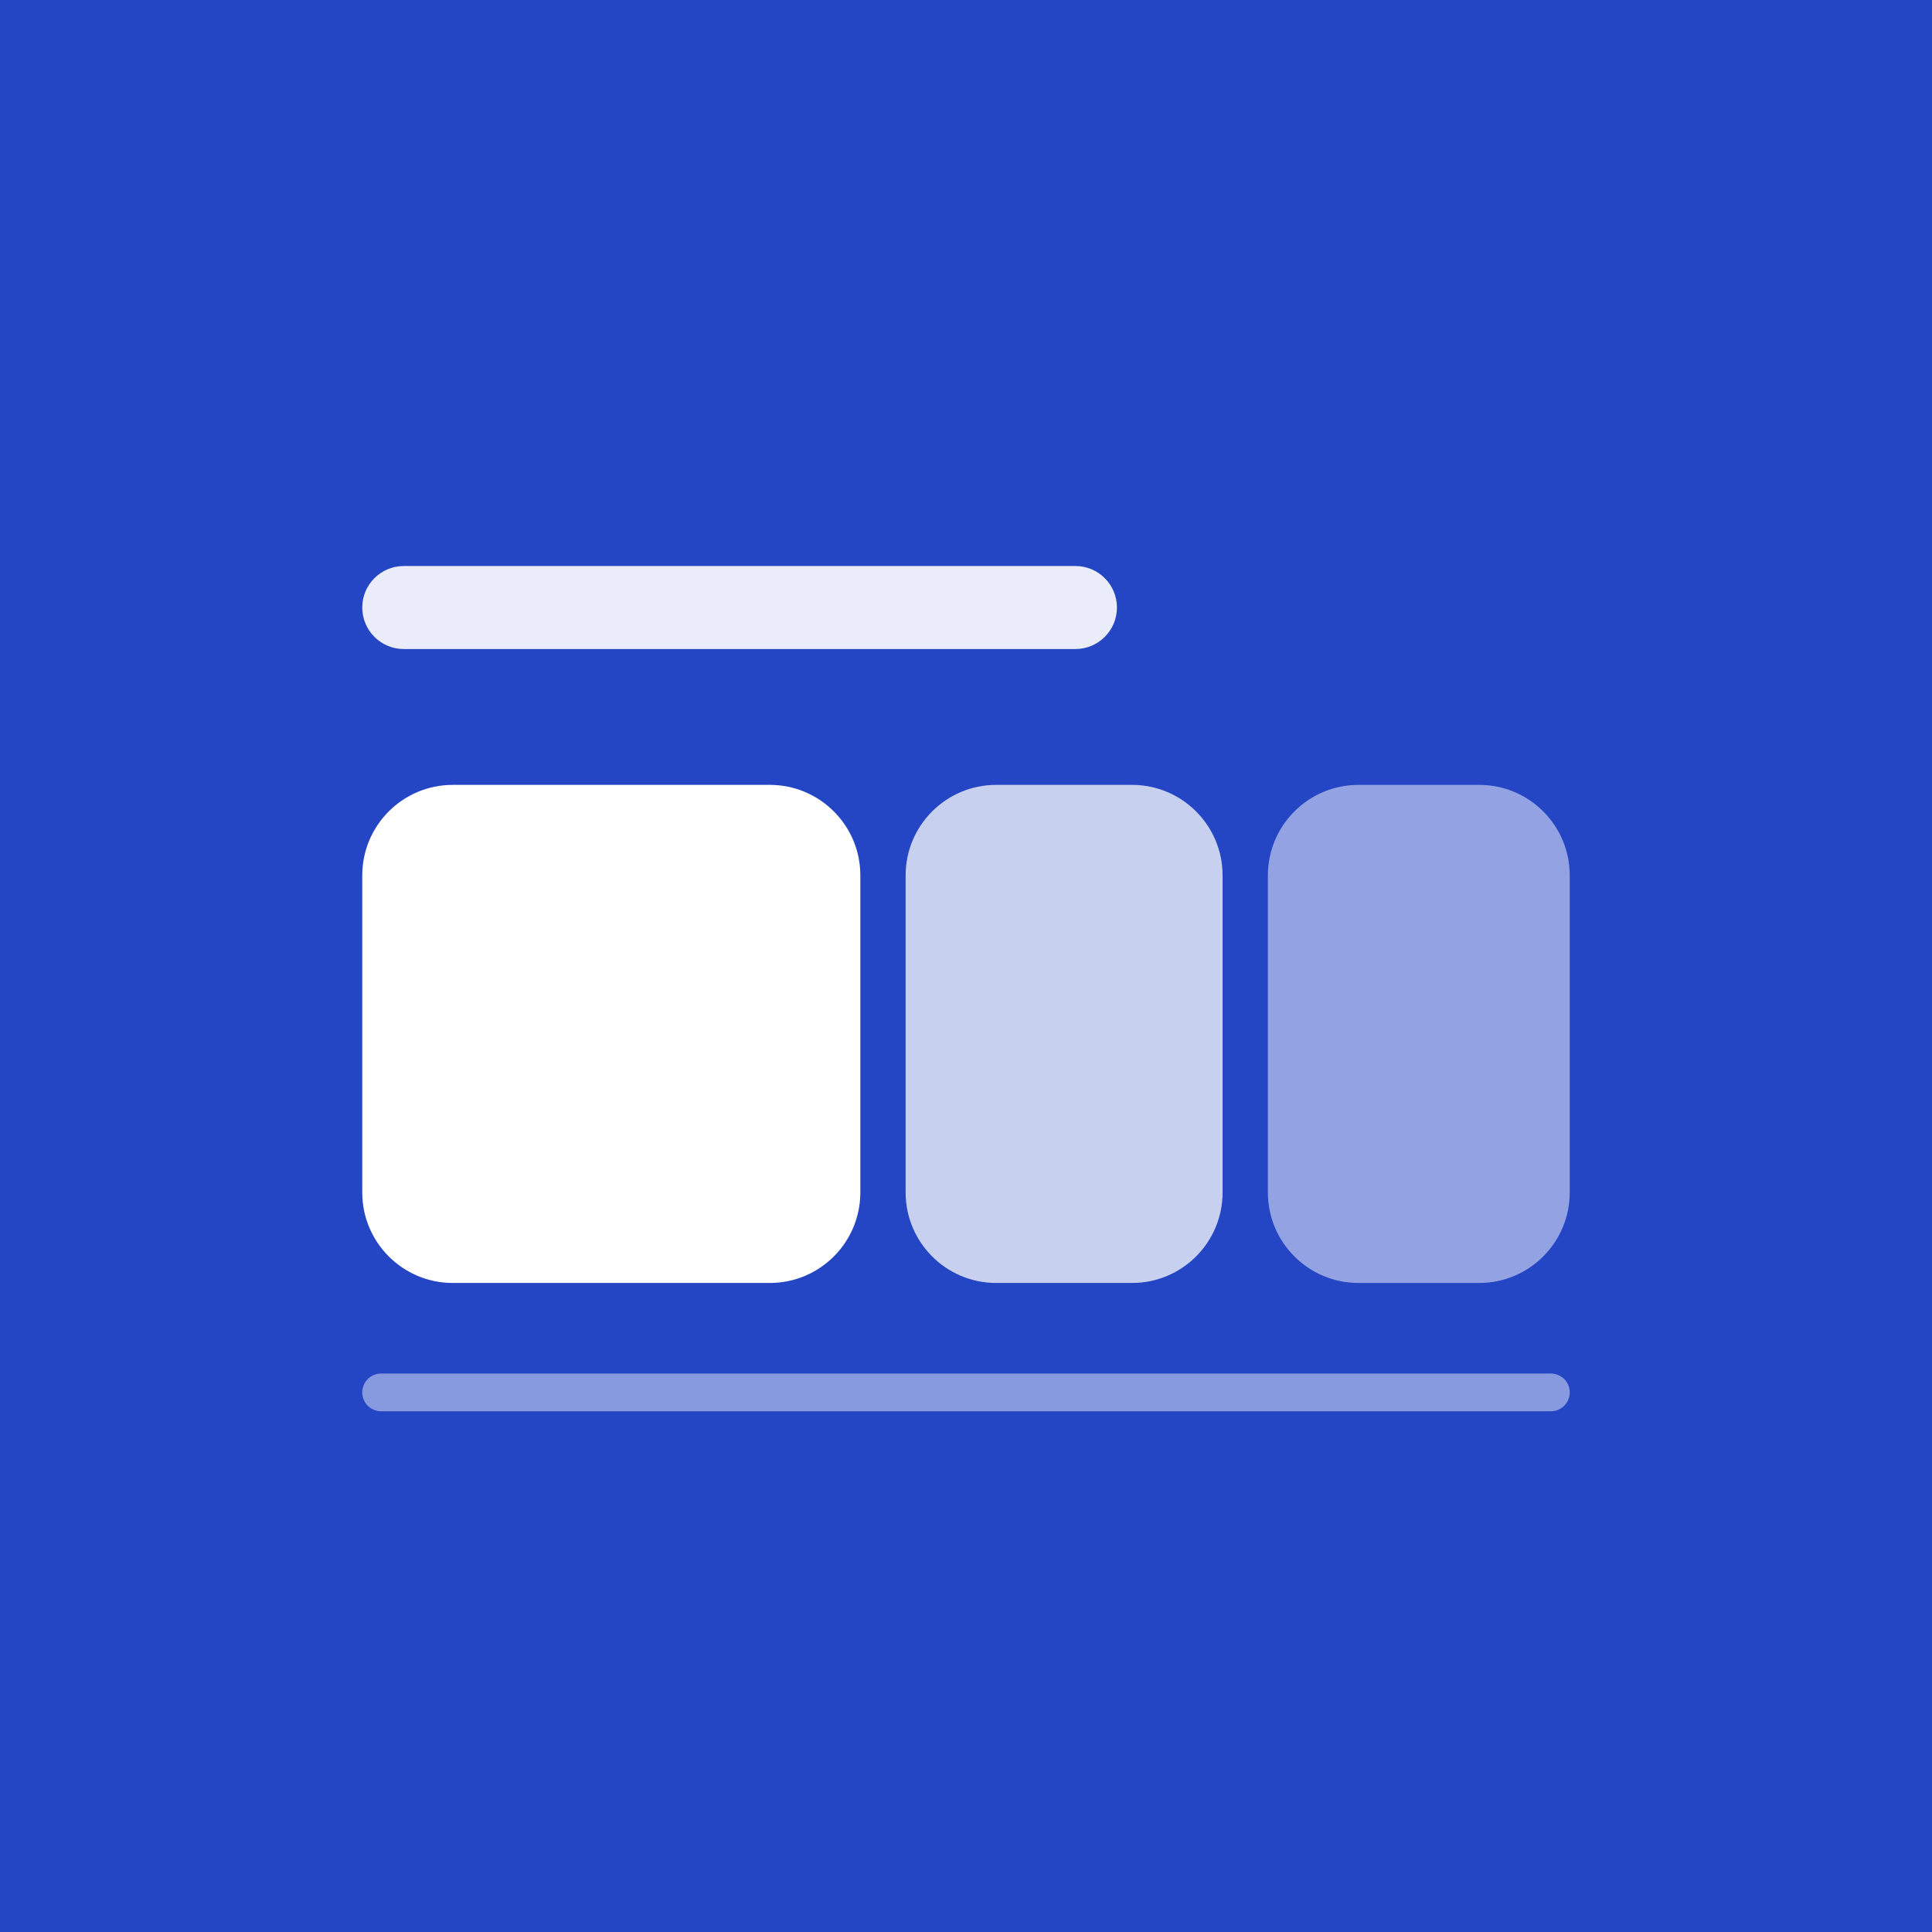
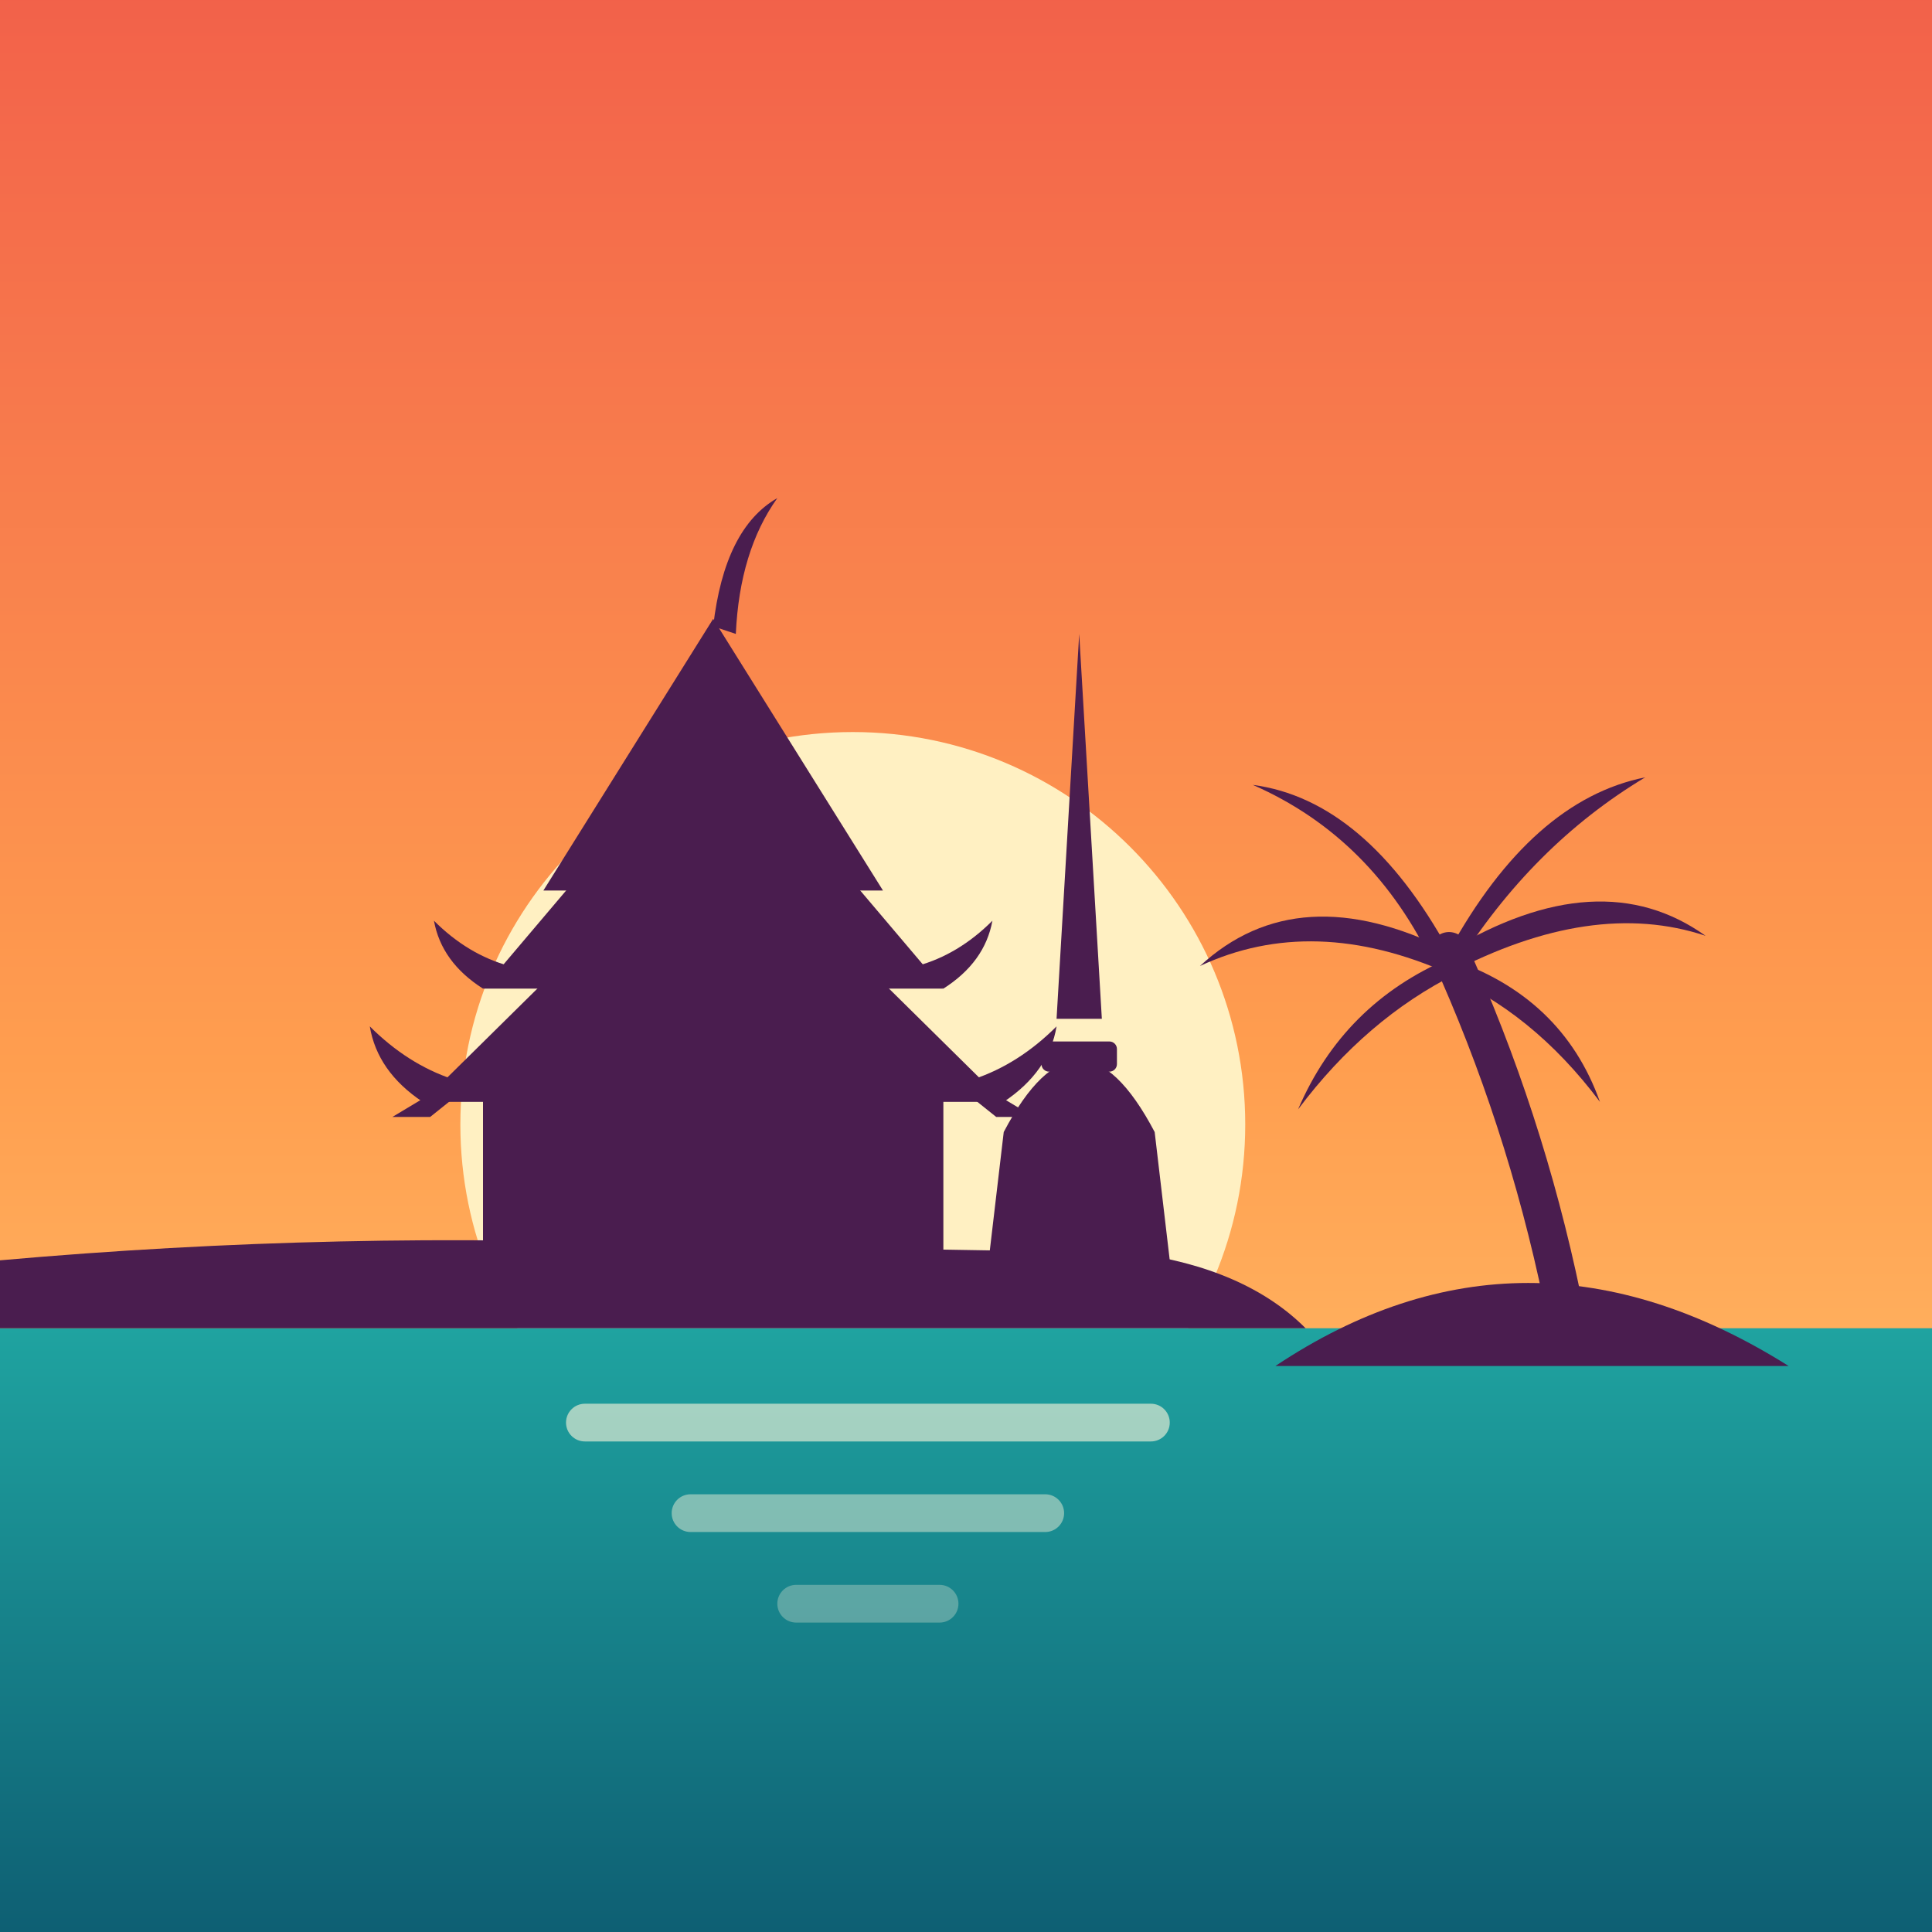
<svg xmlns="http://www.w3.org/2000/svg" viewBox="0 0 512 512">
-   <rect width="512" height="512" fill="#2445c4" />
-   <rect x="96" y="208" width="132" height="132" rx="24" fill="#ffffff" />
-   <rect x="240" y="208" width="84" height="132" rx="24" fill="#ffffff" opacity="0.75" />
-   <rect x="336" y="208" width="80" height="132" rx="24" fill="#ffffff" opacity="0.5" />
-   <rect x="96" y="364" width="320" height="10" rx="5" fill="#ffffff" opacity="0.45" />
-   <rect x="96" y="150" width="200" height="22" rx="11" fill="#ffffff" opacity="0.9" />
+   <defs>
+     <linearGradient id="sky" x1="0" y1="0" x2="0" y2="1">
+       <stop offset="0" stop-color="#f2614a" />
+       <stop offset=".55" stop-color="#ff9e4f" />
+       <stop offset="1" stop-color="#ffd27a" />
+     </linearGradient>
+     <linearGradient id="sea" x1="0" y1="0" x2="0" y2="1">
+       <stop offset="0" stop-color="#1fa3a0" />
+       <stop offset="1" stop-color="#0e5f73" />
+     </linearGradient>
+   </defs>
+   <rect width="512" height="512" fill="url(#sky)" />
+   <circle cx="226" cy="298" r="104" fill="#fff0c2" />
+   <rect y="352" width="512" height="160" fill="url(#sea)" />
+   <g fill="#fff6dc">
+     <rect x="150" y="372" width="160" height="10" rx="5" opacity=".6" />
+     <rect x="178" y="396" width="104" height="10" rx="5" opacity=".45" />
+     <rect x="206" y="420" width="48" height="10" rx="5" opacity=".3" />
+   </g>
+   <g fill="#4a1d4f">
+     <path d="M0 352 L0 334 Q 90 326 180 330 L 300 332 Q 330 336 346 352 Z" />
+     <path d="M262 334 L266 300 Q 286 262 306 300 L310 334 Z" />
+     <path d="M280 270 L286 168 L292 270 Z" />
+     <rect x="276" y="276" width="20" height="8" rx="2" />
+     <rect x="128" y="284" width="122" height="50" />
+     <path d="M104 296 L114 290 L189 222 L264 290 L274 296 L264 296 L189 236 L114 296 Z" />
+     <path d="M112 292 L189 216 L266 292 Z" />
+     <path d="M128 262 L189 190 L250 262 Z" />
+     <path d="M144 236 L189 164 L234 236 Z" />
+     <path d="M189 166 Q 192 140 206 132 Q 196 146 195 168 Z" />
+     <path d="M112 292 Q 100 284 98 272 Q 108 282 120 286 Z" />
+     <path d="M266 292 Q 278 284 280 272 Q 270 282 258 286 Z" />
+     <path d="M128 262 Q 117 255 115 244 Q 124 253 135 256 Z" />
+     <path d="M250 262 Q 261 255 263 244 Q 254 253 243 256 Z" />
+     <path d="M338 362 Q 404 318 474 362 Z" />
+     <path d="M414 344 Q 404 296 384 252" fill="none" stroke="#4a1d4f" stroke-width="10" stroke-linecap="round" />
+     <path d="M384 252 Q 344 232 318 256 Q 348 242 384 258 Z" />
+     <path d="M384 252 Q 424 228 452 248 Q 422 238 384 258 Z" />
+     <path d="M384 252 Q 362 212 332 208 Q 364 222 380 256 Z" />
+     <path d="M384 252 Q 406 212 436 206 Q 406 224 386 256 Z" />
+     <path d="M384 254 Q 356 266 344 294 Q 362 270 386 258 Z" />
+     <path d="M384 254 Q 414 264 424 292 Q 406 268 382 258 Z" />
+   </g>
</svg>
